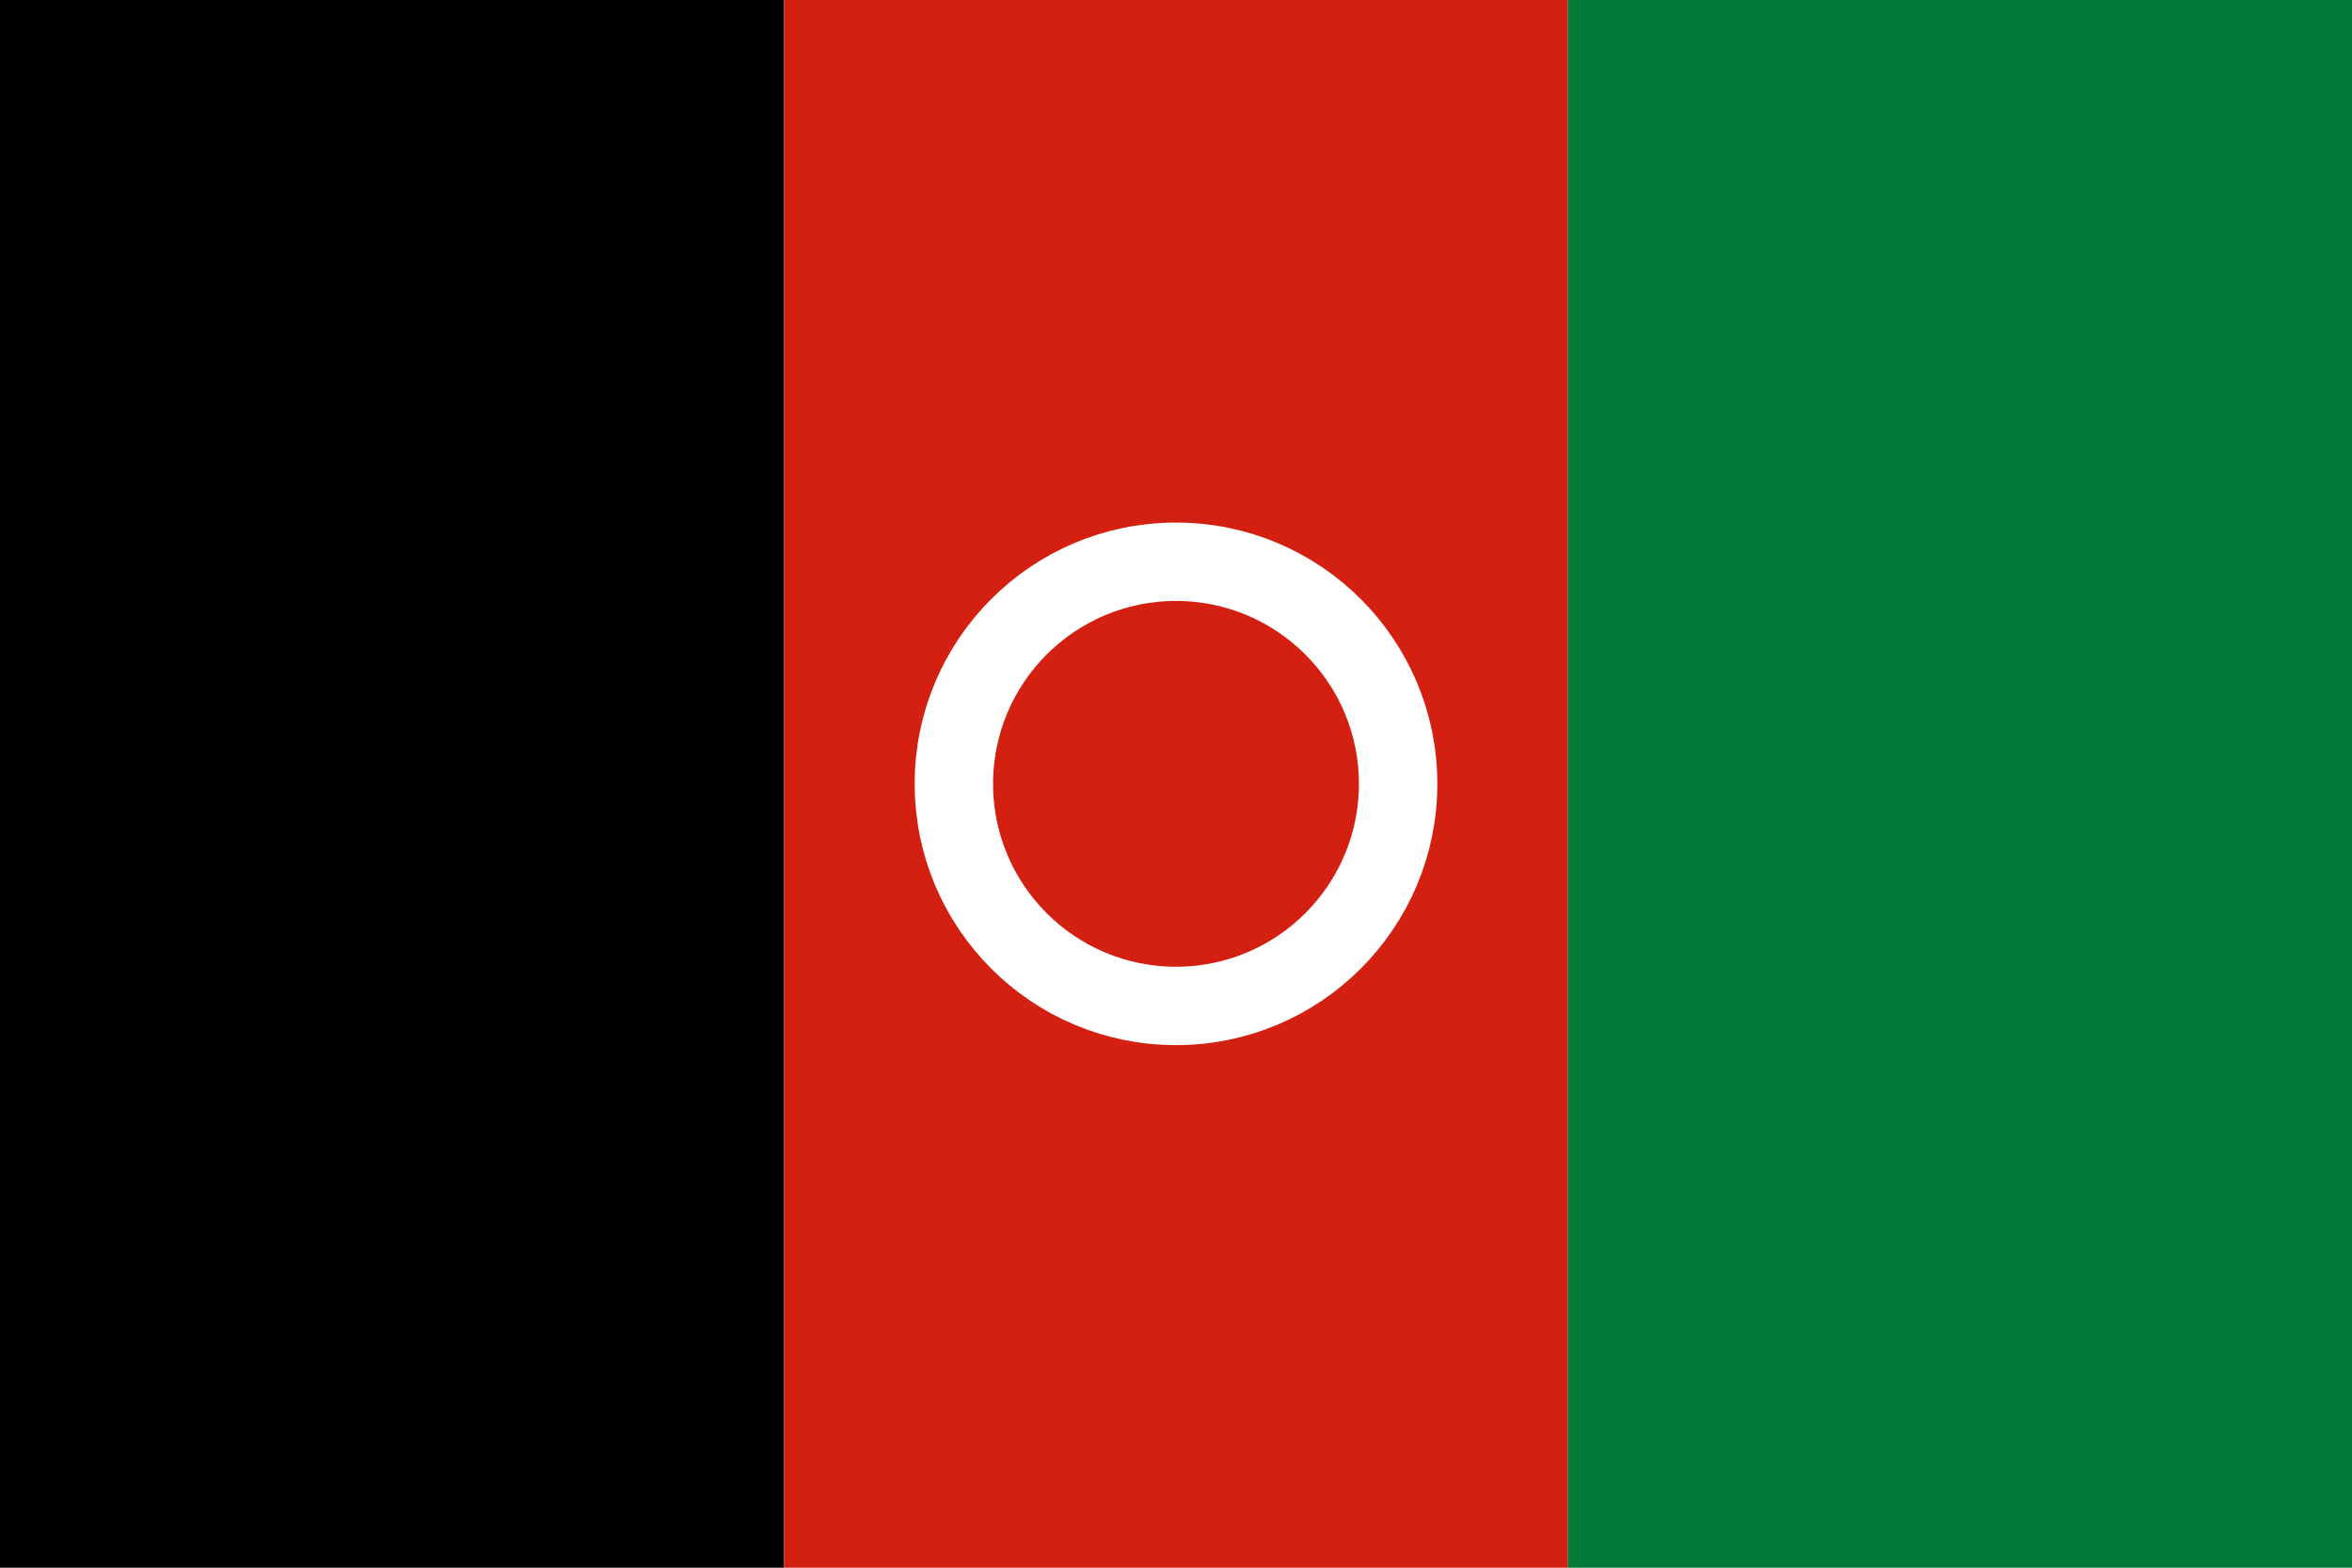
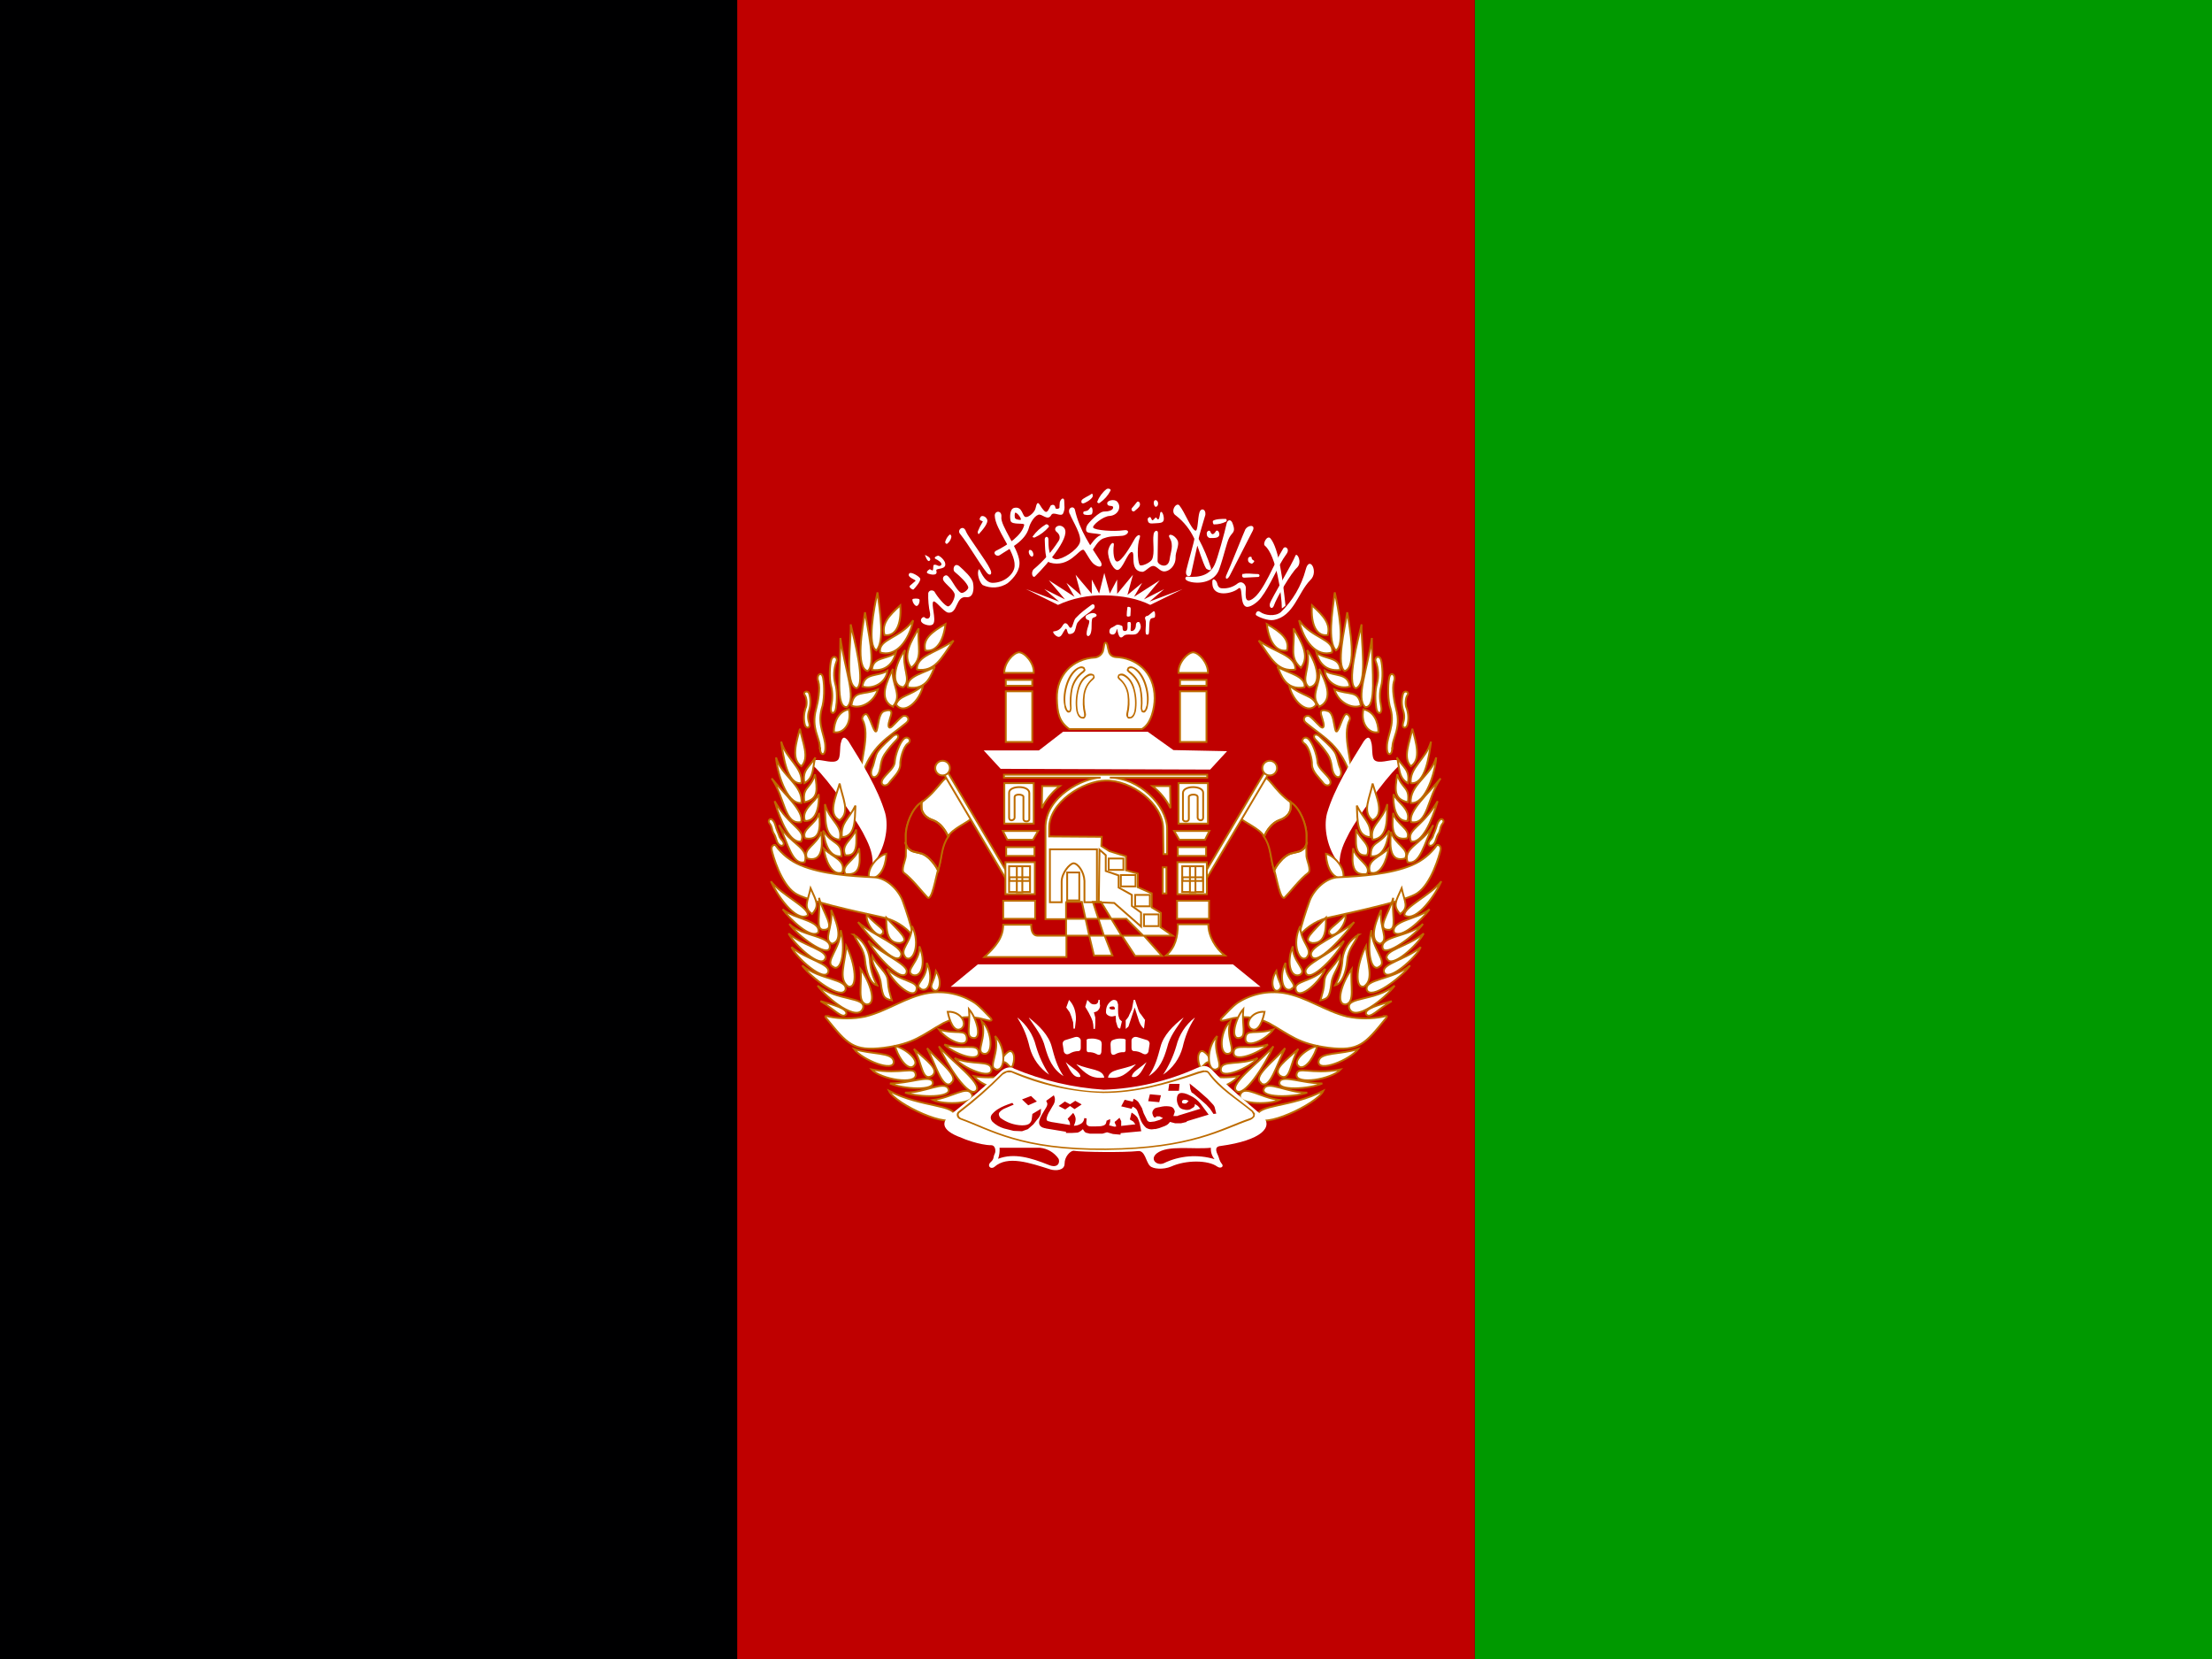
- <svg xmlns="http://www.w3.org/2000/svg" viewBox="0 0 36 24" role="img" aria-label="Afghanistan flag">
-   <rect width="12" height="24" fill="#000" />
-   <rect x="12" width="12" height="24" fill="#d32011" />
-   <rect x="24" width="12" height="24" fill="#007a36" />
-   <circle cx="18" cy="12" r="3.4" fill="none" stroke="#fff" stroke-width="1.2" />
+ <svg xmlns="http://www.w3.org/2000/svg" xmlns:xlink="http://www.w3.org/1999/xlink" id="flag-icons-af" viewBox="0 0 640 480">
+   <g fill-rule="evenodd" stroke-width="1pt">
+     <path fill="#000001" d="M0 0h640v480H0z" />
+     <path fill="#090" d="M426.7 0H640v480H426.7z" />
+     <path fill="#bf0000" d="M213.3 0h213.4v480H213.3z" />
+   </g>
+   <g fill="#fff" fill-rule="evenodd" stroke="#bd6b00" stroke-width=".5" transform="translate(1 27.3)scale(1.06346)">
+     <path d="M319.5 225.8h8.3c0 3.2 2 6.6 4.5 8.5h-16c2.5-2.2 3.2-5 3.2-8.5z" />
+     <path stroke="none" d="m266.7 178.5 4.6 5 57 .2 4.6-5-14.6-.3-7-5h-23l-6.6 5.1z" />
+     <path d="M290 172.7h19.7c2.6-1.4 3.5-5.9 3.5-8.4 0-7.4-5.3-11-10.5-11.2q-1.4-.1-1.9-1.3c-.5-1.6-.4-2.7-1-2.6-.4 0-.3 1-.7 2.4q-.6 1.3-2 1.6c-6.4.3-10.6 5-10.5 11.1.1 4 .6 6.4 3.4 8.4z" />
+     <path stroke="none" d="M257.7 242.8H342l-7.5-6.1h-69.4z" />
+     <path d="m296.4 219.7 1.5 4.6h3.5l-2.8-4.6zm-2 4.6 1 4.6h4l-1.5-4.6zm7 0 2.8 4.6h5.9l-4.6-4.6zm-34.5 10.4c3.1-2.9 5.1-5.3 5.1-8.8h7.6q0 3 1.8 3h7.7v-4.5h-5.6v-24.7c-.2-8.8 10.6-13.8 15-13.8h-26.3v-.8h55.3v.8H301c7.9 0 15.5 7.5 15.6 13.8v7h-1l-.1-6.9c0-6.9-8.7-13.3-15.7-13.1-6 .1-15.4 5.9-15.3 13v2.2l14.3.1-.1 2.5 2.2 1.4 4.5 1.4v3.8l3.2.9v3.7l3.8 1.7v3.8l2.5 1.5-.1 3.9 3.3 2.3h-7.8l4.9 5.5h-7.3l-3.6-5.5h-4.7l2.1 5.4h-5l-1.3-5.4h-6.2v5.8H267zm22.2-15v4.6h5.3l-1-4.6H289z" />
+     <path fill="none" d="M289.4 211.7h3.3v7.6h-3.3z" />
+     <path fill="none" d="M284.7 219.8h3.2v-5.6c0-2.4 2.2-4.9 3.2-5 1.2 0 2.9 2.3 3 4.8v5.8h3.4v-14.4h-12.8zm25.6 3.3h4v3.2h-4zm-2.4-5.3h4v3.1h-4zm-3.9-5.4h4v3.1h-4zm-3.3-4.5h4v3.1h-4z" />
+     <path fill="none" d="m298 219.8 4.2.2 7.3 6.4v-3.8l-2.5-1.8v-3l-3.6-2v-3.3l-3.5-1.2V207l-1.7-1.5z" />
+     <path d="M315.4 210.3h1v7.1h-1z" />
+     <g id="af-a">
+       <path d="M257.3 186.5c-1.2-2-2.7 2.8-7.8 6.3-2.3 1.6-4 5.9-4 8.7q.1 3 0 5.8c-.1 1.1-1.4 3.8-.5 4.5 2.2 1.6 5.1 5.4 6.4 6.7 1.2 1 2.2-5.3 3-8 1-3 .6-6.7 3.2-9.4 1.8-2 6.4-3.8 6-4.6z" />
+       <path fill="#bf0000" d="M257 201.9a10 10 0 0 0-1.6-2.6 6 6 0 0 0-2.4-1.8 5 5 0 0 1-2.4-1.5 4 4 0 0 1-.8-1.5v-2l-.3.3c-2.3 1.6-4 5.9-4 8.7v2.3q.2.8.6 1.3l1.1.8 2.7.7a7 7 0 0 1 2.6 2 11 11 0 0 1 1.8 2.6l.2-.8c.8-2.7.7-5.9 2.6-8.5z" />
+       <path fill="none" d="M249.8 192.4c-.5 3.3 1.4 4.5 3.2 5.1 1.8.7 3.3 2.6 4 4.4m-11.7 1.5c.8 3 2.8 2.6 4.6 3.2s3.7 3 4.5 4.8" />
+       <path d="m255.6 184.5 1-.6 17.7 29.9-1 .6z" />
+       <path d="M257.5 183.3a2 2 0 1 1-4 0 2 2 0 1 1 4 0zm15.2-24h7.2v1.6h-7.2zm0 3.1h7.2v13.8h-7.2zm-.4-5h8c.2-2.7-2.5-5.6-4-5.6-1.6.1-4.1 3-4 5.6z" />
+       <path fill="#bd6b00" stroke="none" d="M292.6 155.8c-1.5.6-2.7 2.3-3.4 4.3s-1 4.3-.6 6.1q.1 1 .5 1.5.3.5.6.5.5 0 .7-.3l.2-.8q-.2-3 .3-5.4a8 8 0 0 1 3-4.4q.4-.3.5-.7l-.3-.7q-.7-.5-1.5-.1m.2.4q.6-.2 1 .1l.1.2q0 .1-.3.4a8 8 0 0 0-3.1 4.6 17 17 0 0 0-.3 5.6l-.2.6s0 .1-.2 0q0 0-.4-.3l-.4-1.2q-.4-2.9.7-6 1.1-2.9 3-4z" />
+       <path fill="#bd6b00" stroke="none" d="M295.2 157.7q-2.3 1.2-3 4.2a14 14 0 0 0-.3 5.9q.5 2 1.6 2 .5.2.8-.3t.2-1q-.6-2.5-.3-5.1.4-2.6 2.2-4.1.5-.4.5-.8l-.2-.6q-.7-.5-1.5-.2m.2.5q.6-.2 1 0l.1.3-.3.4a7 7 0 0 0-2.4 4.4q-.4 2.8.2 5.2 0 .6 0 .8l-.5.1c-.3 0-1-.5-1.2-1.7-.3-1.7-.2-3.9.3-5.7q.8-2.9 2.8-3.8" />
+       <path d="M272.3 187.4h8v11h-8zm.5 17.4h7.7v2.4h-7.7zm-.2 4.1h8v8.7h-8zm-.6 10.5h8.7v4.9H272zm1.1-16.6h7l1.4-2.4h-9.6zm9.4-8.6.1-6h4.8a17 17 0 0 0-4.9 6z" />
+       <path fill="none" d="M273.6 196.7c0 1.3 1.5.8 1.5.1v-5.6c0-1 2.4-.8 2.4-.1v6c0 1 1.7.9 1.6 0v-7c0-2.2-5.5-2.1-5.5-.1zm0 13.3h5.7v7h-5.7z" />
+       <path d="M277.2 213h2v1h-2zm-3.5 0h2v1h-2zm2-3h1.5v3h-1.5zm0 4h1.5v3.1h-1.5zM244 139c.4 5.5-1.4 8.6-4.3 8.1-.8-3 1-5.1 4.3-8.1zm-6.5 12.3c-2.6-1.3-.7-11.5.3-15.8.7 5.5 2 13.3-.3 15.8z" />
+       <path d="M238.4 151.8c4.4 1.5 8-3.2 9.1-8.7-3.6 5-9.5 5-9 8.7zm-3.3 5.1c-3.4-.9-1.4-11.7-.7-16 .7 4.5 3.1 14.5.7 16zm1.2-.3c.2-3.7 3.9-2.7 6.5-4.7-.5 2-2 5.2-6.5 4.7zm-4.2 5c-3.4-1-1.4-12.6-1.6-17.4 1 4.2 4.2 16.3 1.6 17.4zm1.6-.5c2.8.9 6.5-1 6.8-4.3-2.5 1.7-6.3.4-6.8 4.3z" />
+       <path d="M229.5 166.7c-3.2.3-1.8-9.6-1.8-18.8 1.2 8.6 4.5 16.5 1.8 18.8z" />
+       <path d="M230.7 166.3c2.2 1 6.1-.7 7.2-4.4-4 1.7-6.6 0-7.2 4.4zm25.6-22.2c-.6 4.9-2.6 7.7-5.5 7.2-.8-3 1.6-5 5.5-7.2zm-7.8 12.4c4.9.7 6.6-3 10-7.9-4.7 3.4-10.2 4-10 8z" />
+       <path d="M247 156c-2.6-3.2 0-7.3 2-10.7-.4 5.1 1.3 8-2 10.7zm-1 5.3c-.4-3.2 5-3.9 7.4-5.6-.9 1.8-2 6.7-7.5 5.6z" />
+       <path d="M244.8 161.3c-3.7-.4-2.2-6.7.5-10.1-1.1 4.8 2 8.1-.5 10.1z" />
+       <path d="M242 166.6c-4.2-2-1.5-7.2 0-10.3-.6 4.1 2.8 7.2 0 10.2z" />
+       <path d="M242.8 166c2.2 3 6.5-.8 7.4-5.2-3.7 3.1-6.5 2.6-7.4 5.3zm-9.6 20.3c-.4-4.3 2.8-12 .5-16.2-.3-.6.7-2.1 1.4-1.2 1 1.5 2 5.7 2.5 4.1s.5-4.6 2-5.2c1-.3 2.3-.6 1.9 1-.4 1.4-1.2 3.4-.3 3.5.5 0 2-2 3.3-3 1-.8 2.6.6 1 1.8-4.8 4-9.5 5.9-12.3 15.2zm-8.7 64.5c-.6 0-1.3-.3-.6.6 5.7 7 7.3 9 15.6 8 8.3-1.1 10.3-3.4 16.2-6.7a15 15 0 0 1 11.2-1c1.6.5 2.6.5 1.4-.7s-2.5-2.7-4-3.8a18 18 0 0 0-12.7-2.7c-6 1-11.1 4.9-17.2 6.4a25 25 0 0 1-9.9 0zm47.8 12.5c1 .2 1.7 2.2 2.3.9.8-2.3.2-4-.8-3.9-1.2.3-3.1 3-1.5 3z" />
+       <path stroke="none" d="M220.6 183q-1.8-2 1-1.9c1.4 0 4.2 1 5.3.1 1-.7.5-3.7 1-5 .2-.9.7-2 2-.2 3.6 5.8 8 12.8 10 19.6 1 3.8 0 9.8-3.4 13.8 0-3.4-1.2-5.7-2.7-8.6-2-3.7-9.1-14-13.2-17.9z" />
+       <path d="M235.5 213.4c4 0 4.7-5.3 4.7-6.8-2 .4-5.4 3.7-4.7 6.8zm34.5 51.9c2.8.6 2.7-6.2-.2-9.1 1.3 4.4-2 8.4.1 9zm-1.2-.1c.2 3.2-8-.4-10-3 4.8 2.1 9.8.4 10 3zm-3.5-4.6c.3 3.1-7 .3-9.3-2.1 4.9 1.6 9-.5 9.3 2zm1.3.4c2.9.7 2.4-6.4-.4-8.8 1.4 4.7-1.8 8.1.4 8.8zm-3-4.3c2.9.7 1.2-5.4-.9-7.8.4 4.4-1 7.5 1 7.8zm-1.5 0c.3 3.2-5.4.8-7.6-2.3 4.8 1.5 7.3-.3 7.6 2.3zm-1.5-2.5c1.8-1.3-.1-4.8-3.7-4.6.4 2.1 1.6 5.9 3.7 4.6zm14 14.7c.1 3.2-8 1.6-10.6-1.8 5.2 1 10.3-.8 10.5 1.8zm-32.4-5.8c.3 3.2-8.6-.4-10.8-3.4 4.7 1.6 10.5.8 10.8 3.4zm5.4 1.3c1.9-1.3-1.9-4.7-5-5.5.4 2.1 3 6.8 5 5.6zm.6 2.3c.2 2.9-9.5 1.3-12-1.4 8.3 1.5 11.7-1.1 12 1.4z" />
+       <path d="M252.8 268.6c1 2.7-8.3 2-11.6.5 5.3 0 10.8-2.4 11.6-.5z" />
+       <path d="M257.1 270.6c1 2.4-7.6 2.4-11.8 1 5.6 0 10.8-3.4 11.8-1zm6.3 1.3c1.6 2.9-7.6 3.1-10.5 1.7 5.2-.7 9.2-4 10.5-1.7zm-10.7-4.9c-2.9 1.8-2.7-3.6-5-7.3 3.6 3.3 7 5.6 5 7.3z" />
+       <path d="M257.9 269c-2.4 2.1-4.4-5.3-6.6-9.5 3.6 4 8.8 7.7 6.6 9.4zm6.8 2c-2 2.4-8-7-10.2-12 3.3 3.9 11.8 10 10.2 12zm-5.8 7.2c-1 3.6-16.2-3.4-18-7.1 8.8 4.6 18.2 3.6 18 7zm-48.7-73.8c-.4-.5-1.4 0-1.2 1.1.3 1.5 2.5 9.2 6.3 11.8 2.7 2 17 5.1 23.4 6.5q5.3 1 8.9 5.3a94 94 0 0 0-3-9.8c-1.2-3-4.4-6.2-7.8-6.3-6.1-.3-14.1-.8-20-3.3a16 16 0 0 1-6.7-5.3z" />
+       <path d="M245.5 234.9c2 1.4 4.1-3.7 1.7-8.6-.1 4.7-3.8 6.3-1.7 8.6z" />
+       <path d="M247.4 239.6c2.7.8 3.5-4 1.8-7.8.3 4.1-4.3 6.6-1.8 7.8z" />
+       <path d="M249.5 243.4c2.6 1.3 3.5-3.6 1.7-7.1.2 4.5-3.7 5.9-1.7 7z" />
+       <path d="M248.4 243.7c-1 3-7-2.7-8-5.8 3.7 3.7 8.7 3.2 8 5.7z" />
+       <path d="M245.7 239c-1.2 3-8.7-5-10.4-8.7 3.7 3.7 11.2 6.5 10.4 8.6z" />
+       <path d="M244.2 234.3c-1.2 3.5-9.3-5.8-11.7-9.1 4 3.6 12.6 6.6 11.7 9.1zm-.3-3.4c3-.6-.1-3-3.7-6.9-.1 4.1.5 7 3.7 6.9z" />
+       <path d="M239 228.5c1.3-1.3-1.1-1.9-4.1-5.3-.5 2.3 2.8 6.5 4.2 5.3zm14 15.2c1.6 1 2.6-2.3.7-5.2-.5 3.2-2.1 4-.7 5.2zm-34.2-20.3c-3.3 2-8.6-6-10-9.3 2.9 3.8 10.6 7.2 10 9.3z" />
+       <path d="M221.7 228c-1.9 2-7.7-3.5-9.7-6.3 3 2.7 10.5 3 9.7 6.3z" />
+       <path d="M224.8 232.2c-.6 2.8-9-3.5-11-6.5 3.6 3.5 11.6 3.2 11 6.5z" />
+       <path d="M223.5 235.3c-1.3 2.5-8.2-3.8-9.9-7 4.3 3.6 11 4.5 10 7zM220 223c2.1-2.3 1.2-3.4-.4-7-.8 3.7-2.1 5.2.4 7zm2.9 4.3c4 .2 0-4.6-1-8.7.4 4.6-1 8.3 1 8.7z" />
+       <path d="M225.4 231.1c2.7-.6 2-4.5-.2-9.2.5 5.1-2.3 8 .2 9.2zm-1 7.7c-1 3-8.8-4-10-6.8 4 3.4 10.7 4.5 10 6.8z" />
+       <path d="M229.1 243.6c-1.1 3-9.3-3.2-11.8-6.6 4.9 4 12.4 3.6 11.8 6.6z" />
+       <path d="M233.9 248.5c-1.3 4.3-9.9-2.6-12.4-6 5.4 4.2 13 3 12.4 6zm-8-11c2.3 1.1 3.2-5.4 1.9-10.1 0 5-4.7 8.8-2 10z" />
+       <path d="M229.8 242.7c2.8.8 2-6.3-.5-11-.3 4.7-2.3 9 .5 11zm5 4.9c3 .1 1-6.1-1.6-9.6.4 4.5-1 9 1.6 9.6zm-5.5 2.6c-1 1.6-3.2-1.3-7-3.5 3.4 1 7.4 2 7 3.5zm-1.8-52.7c3-2.2.7-6.2 0-10-1 3.6-3.4 8.4 0 10zm0 5.3c-4.5-.5-3.8-6.1-4-9.7 1.4 4.9 5 5.7 4 9.8zm.6-.7c3.7-.2 3.5-4.4 3.7-8.6-1.9 3.9-4 4.5-3.7 8.6z" />
+       <path d="M228 207.3c-3 .3-4.4-2.6-5-7 2.7 4.1 5.1 2.8 5 7zm1-.3c3.7.5 3-3.8 3-7-1.2 3-4.2 4-3 7z" />
+       <path d="M223.2 205.2c.3 2.8 2.1 7.6 5 6.5 1.1-3.4-2.6-4.1-5-6.5z" />
+       <path d="M229 212c-1.2-2.4 3-3.7 3.8-6.9.5 4.6.1 7.6-3.8 7zm-11.9-29.2c2.3-2.4.3-6.4-.4-10.2-1 3.6-2.5 8.4.4 10.2zm0 4.6c-4 .5-5-7.7-5.5-11.3 1.4 4.9 6 7 5.5 11.4zm.8 0c2.8-1.5 2.2-4.7 3-7-1.8 2.9-3.6 3.3-3 7z" />
+       <path d="M217 192.8c-4.1.3-6.6-8.8-6.8-12.4 1.3 4.9 7.4 7.5 6.9 12.4zm.9-.2c4-.9 3.5-3.5 2.9-7.6-1.3 4.2-3.5 3.3-2.9 7.6z" />
+       <path d="M217 198c-4.6.8-4.3-6.6-8-11.9 3.2 4 9 9 8 11.9zm1-.3c3.6.2 4-5.1 3.8-7.3-.9 2.2-5 4.2-3.7 7.4z" />
+       <path d="M209.8 192.3c1.7 5.7 4.2 11.4 7.2 11 1.5-3.3-2.9-3.7-7.2-11z" />
+       <path d="M218.1 202.4c-1.2-2.5 3-3.7 3.8-6.9.5 4.6.1 7.6-3.8 6.9zm-7.1-3.6c2.5 5.1 3.6 11 7 10.1 1.3-4-3.8-4.8-7-10.1z" />
+       <path d="M218.7 208c-1.5-2.8 2.7-3.7 3.8-7.4.5 4.8 0 8.3-3.8 7.3zm7.2-34.5c2.4.6 5-2.1 4.1-6.2-2.8.6-4 3.2-4.1 6.2zm-7.9-2.1c.2 1.2 1.7 1.3 1.2-.4a5 5 0 0 1 0-3.4 8 8 0 0 0 0-4.6c-.4-1-1.8-.4-1.2.4s.7 2.8.2 3.7q-.7 2.2-.2 4.3zm22.9 16c-1 1.3-2.9.4-1.4-1.5 1.2-1.5 3-2.8 3-4.4.2-2 1.3-5 2.4-6.1s2.4.4 1.2 1.2c-1.3.8-2.2 4.4-2.1 5.8-.1 2-2 3.5-3.1 5zm-3-2.3c-1 1.4-2.4.5-1.6-1.7.7-1.5.8-3.5 1.6-4.6 1.2-1.7 3-3.1 4.1-4.2 1.2-1 2 0 1 1a27 27 0 0 0-3.3 4c-1.4 2.2-.8 4-1.8 5.5zm-15.7-7.2c-.1 2 1.5 2.4 1.4-.4 0-3-2.2-5.8-1-10.3.8-2.2.8-6.3.4-8.4s-2-.8-1.3.9c.6 2-.1 5.6-.6 7.5-1.5 5.4 1.2 8 1 10.7zm4.3-11c-.2 1.9-1.8 2-1.3-.5q.6-2.9 0-5.3c-.6-2.1-.4-5.7 0-7.2.5-1.6 2-.7 1.4.5a10 10 0 0 0-.3 5.9c.6 2 .5 4.8.2 6.7zM210.9 204c.8.9 2 .3 1-1-1-1-.7-1.2-1.3-2.4-.6-1.4-.5-2.1-1.2-3-.7-1-1.6 0-1 .7.8 1 .6 1.6 1 2.5 1 1.5.7 2.3 1.5 3.2zm20.4 24.6a9 9 0 0 1 4.4 6.7 16 16 0 0 0 2 7.1c-2-.5-3-3.7-3.3-6.8-.3-3.2-2-4.5-3-7zm5.1 5.9c1.7 3.1 4 4.3 4.2 6.6.2 2.7.4 2.8 1.1 5.4-2-.5-2.5-.7-3-4.7-.3-2.8-2.6-4.7-2.3-7.3z" />
+       <path stroke="none" d="M289 263.3c1 1.8 2 4.5 4 4 0-1.3-2.1-2.3-4-4m3 .6c3.7 1.6 7 1.2 7.5 3.6-3.6.4-5-1-7.6-3.6zm-16.1-12.7a14 14 0 0 1 5 7.7 29 29 0 0 0 3.6 7.8 13 13 0 0 1-5.3-7.4c-.7-3-1.6-5.3-3.3-8zm3.1 0c2.8 2.2 5.4 4.8 6.2 7.9.8 2.9 1.3 5.1 3.2 8-3-1.9-4.1-4.7-5-7.8-.7-3-2.5-5.2-4.4-8zm9.2 7.3a1 1 0 0 1 .7-1.2l2.6-.8c1-.3 1.6.4 1.6.9v2q0 .9-.7.9-1.2 0-2.4.7-1 .5-1.5-.5zm10.6 0q0-1-.6-1.2a5 5 0 0 0-2.4-.4q-1.3 0-1.1.6v2.1c0 .8 0 .8.4 1q1.3-.1 2.5.6.9.4 1.1-.6z" />
+     </g>
+     <use xlink:href="#af-a" width="100%" height="100%" x="-600" transform="scale(-1 1)" />
+     <g stroke="none">
+       <path d="M328.5 286.6q-.1 1.8 1 3.1a19 19 0 0 0-13.8 1.1c-1.8.8-4-1-1.9-2.7 3-2.3 9.7-1 14.7-1.5m-57.5 0a7 7 0 0 1-.4 3c4.4-1.7 9.1-.2 13.6 1.6 3 1.3 3.3-1 2.8-1.7a7 7 0 0 0-5-2.9zm3.8-21.7q-2-.7-4 1.4c-4.3 4.2-9.4 8.3-13.5 11.6-1.5 1.3-3 3.7 3.4 6 .3.2 5 2 8 2 1.3 0 1.3 1.8 1 2.3-.5 1-.1 1.4-1.1 2.3-1.1 1 0 2.1 1 1.3 3.6-3.2 9.6-1.1 15.3.7 1.4.4 3.8.3 3.8-1.6s1.5-3.4 2.4-3.5c2.4.4 14 .5 17.5.1 2-.3 2.2 2.9 3.3 4 .8.9 3.7 1.1 5.8.2 4-1.8 10-1.8 12.5 0 1 .7 1.9 0 1.3-.7-.8-1-.7-1.6-1.1-2.4-1-2-.2-2.4.8-2.5 11-1.5 14.6-5.2 11.2-8.3-4.4-3.8-9.2-7.7-13.4-12.2-1.2-1.2-2-1.7-4.3-.7a67 67 0 0 1-25.3 5.9 76 76 0 0 1-24.6-5.8z" />
+       <path fill="#bd6b00" d="m326.6 265.5-1.6.4c-9 3.2-17.2 5.4-25.7 5.4-8.3 0-17-2.4-24.9-5.6a2 2 0 0 0-1.5 0q-.8.2-1.3.7a116 116 0 0 1-11.8 10.3c-.7.5-.6 1.8.5 2.2 8.3 3 16.4 8.5 39.6 8.3 23.5-.2 31.8-5.6 39.2-8.1q.8-.3 1.3-1l.1-.8-.6-.8c-4.3-3.5-8.8-6.3-11.8-10.4q-.5-.7-1.5-.5zm0 .5q.9 0 1.1.3c3 4.3 7.7 7 11.9 10.5l.4.7v.4q-.3.5-1 .7c-7.6 2.6-15.7 8-39 8.2-23.2.2-31.2-5.3-39.5-8.3-.8-.4-.7-1.2-.4-1.4q6.4-4.9 11.8-10.4l1.1-.6h1.2a68 68 0 0 0 25 5.6c8.7 0 17-2.2 26-5.3l1.5-.4z" />
+       <path d="M269.7 114.6c0-1.4 2-1.5 1.8.4-.3 2.3 4.5 8.3 4.9 12 .3 2.5-1.5 4.6-3.2 6a7 7 0 0 1-6.8.5c-.9-.8-1.7-3.3-1-4.3.2-.3 1.3 3.7 3.7 3.7 3.3 0 6-2.5 6-4.7.2-3.8-5.3-9.8-5.4-13.6m9.5 9.4c.6-.4 1.4 1.3.8 1.7s-1.5-1.3-.8-1.8zm1.5-3.5c-.3.2-.8 0-.7-.2a12 12 0 0 1 3.6-3.3c.4-.2 1 .4.8.7a11 11 0 0 1-3.7 2.8m12.6-10c.3-.6 2.1-1.3 2.6-1.7.4-.5.6.4.4.7-.3.7-1.9 1.7-2.6 1.8q-.6-.1-.4-.7zm4.3.3a8 8 0 0 1 2.5-3.4c.5-.3 1.3 0 1.1.4a9 9 0 0 1-2.9 3.3c-.3.3-.8 0-.7-.3m-3.7 2.7q-.3.5.1.8 1 .3 2 0c.6-.4.3-2.9-.5-1.6-.6.8-1 .6-1.6.8m-7.3 5.6c-1.3-1 .4-2.4 1.7-1.4 2.7 2-4 9.8-7.6 13.4-.7.7-1.3-1-.4-1.9a34 34 0 0 0 6.7-7.6c.4-.5.7-1.6-.4-2.5m15.3-6.6c.1-1-1.6 0-1.6-1.3 0-.7 1.9-1.2 2.7-.4 1.3 1.4.3 3.7-2 3.9-1.8 0-5 2.7-4.5 3.2.5.7 5.4 1.1 8.3.7 1.8-.3 1.4 1.3-.4 1.5s-3.2 0-4.8.6c-2 .5-2.8 3-3.9 4-.2.2-.8-.8-.6-1.2.8-1.2 2-3 3.4-3.6.8-.3-2.4-.4-3.4-.7-.8-.2-.6-1.3-.3-1.9.4-.8 3.4-3.9 4.7-3.8 1.1 0 2.3-.3 2.4-1m5 .2q.8-.9 1.5-1.8c.3-.3.9 0 .8.8-.1.7-1 1.2-1.5 1.7-.5.3-1-.4-.7-.7zm6.5-2.3c.9 0 1 1.6.2 1.8-.6.2-1-1.7-.2-1.8m-2.1 5c0 1.5.7 1.4 2 1.3s2.4 0 2.4-1.2c0-1.3-.7-2.5-1-1.6-.1.8-.3 2.2-.8 1.6-.4-.5-.2-.6-1 .2-.5.5-.5-.2-.8-.6-.2-.3-.8.2-.8.4zm-9.2 7.2c-.3 1.9 0 4.5.9 4.5 1.2 0 3.6-4 4.8-6.2.7-1.2 1.8-1.4 1.3-.1-.7 1.9-.6 6 0 7.2.4.6 3-.6 3.4-1.5.8-1.7.1-4.8.4-6.7.1-1.2 1.3-1.5 1.2-.3l-.1 7.5c0 1 2.9 2.4 3.3-.6.2-1.8 1.2-3.7 0-5.7-.8-1.3 1.1-1.2 2.1.6.7 1.2-.6 3.2-.5 4.7 0 2.4-1.8 3.8-3.1 3.8-1.2 0-2-1.5-3-1.5s-2.2 1.7-3 1.6c-3.6-.2-1.7-5.3-2.8-5.4-1.2 0-2.5 5-4 4.9-1.4-.2-3-4.2-2.3-5.8.5-1.6 1.5-2 1.4-1m16.9-8c-1.7-1 0-3.7.9-2.8 1.6 2 3.2 6.5 4.4 6.9.7.2.6-3.4 1.1-5 .4-1.3 1.8-.9 1.6.7-.1.5-2 6.4-1.8 6.6a47 47 0 0 1 3.3 7.8c.3 1.2-1.1.4-1.3.2-.9-1.4-2.4-6.5-2.4-6.2l-1.7 7.7c-.2 1-1.7.8-1.3-1 .3-1.4 2.3-8.3 2.2-8.6a17 17 0 0 0-5-6.3" />
+       <path d="M322 131.2c-.4 0-1.2 1 1.2 1.5 3.1.6 6.6-.5 7.6-3.6 1.3-3.7 2-7.2 2.7-8.5.8-1.5 1.8-1.4 1-3.6-.5-1.7-1.5-1.2-1.7-.3-.5 2.3-2.6 10-3.3 11.3q-1.8 3.8-7.5 3.2" />
+       <path d="M328.4 119c-.4-.7-1.2 0-1 .7a1 1 0 0 0 1.2 1c.7 0 2.2.1 2.2-1 0-.8-.7-1.5-1.1-.6q-.8 1.1-1.3 0zm.7-3c-.2.2 0 1.1.3 1a7 7 0 0 0 3.3-.8c.2-.2.1-.7-.2-.7-1 0-2.6 0-3.4.5m8.8 2.3c.8-1.2 2.8-1.3 2 .4l-6.3 12.3c-.8 1.4-1.4.7-.8-.4.7-1.4 4.9-12 5.1-12.3" />
+       <path d="M330.2 133c-.2-.8-1.5-2-1.3.2.2 3.8 5.5 2.6 7 1.3s.3 4.3 2.2 4.9c1 .3 3-1.1 4-2.4 2.7-3.5 4.5-8.6 7-12 1-1.4-.5-2.4-1-1.3-2.4 3.8-5.2 11.6-8.3 13.6-2.5 1.6-1.7-2-1.8-3.2-.1-.8-1.1-2-2.4-.9a6 6 0 0 1-3.7 1.2c-.7 0-1.4 0-1.7-1.4" />
+       <path d="M339.6 126c0-.3-1.1-.4-1 .7 0 .8 1 1 1.1 1 1.5-1.2-.3-.6-.1-1.8zm-2.3 4.4c-.3 0-.6 1 .2 1.1l3.9-.2c.4 0 .6-.9-.4-.8-1.2 0-2.7-.3-3.7 0zm-62-16.6c.5 0 1.6 1.4 1.5 1.9 0 .2-1.2 0-1.5-.3s-.2-1.6 0-1.6m-5.3 10.4c-1 .6.2 1.7 1 1.2 2.8-1.9 7-3.8 8-7.5.3-1.2 1.4-3.1 2.5-3.5 1-.5 2.6 1.9 3.6 0 .6-1 2.7.7 3.2-.4.6-1.3.3-2 .3-3.4 0-.8-.7-1-1.2.3q-.1 1-.1 1.6-.4.4-1 .2c-.2-.2 0-.7-.6-1q-.4-.1-.8.2c-.7 1.3-1 2.5-2.1 1-.9-1-1.4-3.1-2-.3-.2 1-1.7 2.4-2.6 2.4-1.1 0-.8-3-3.2-2.5-1.3.3-1.2 2.7-1 3.5.3 1.3 4 .4 3.7 1.2-.6 2.7-4.4 5.4-7.7 7m-22.7 13.2c-.1.5.5 1.7 1.1 1.8.6 0 1-1.3.8-1.8-.2-.3-1.8-.3-1.9 0m3.3 4.9c-.4-.4-1.6.7-.6 1.5.5.5 2.5 1.1 3 .2.8-1.2-.7-5.5 0-6 .5-.5 2.8 2.8 4 3 2.7.4 2-4.6 5-4.2 1.9.2 2.1-2.2 1.8-3.8-.2-1.5-2.6-3.6-3.7-4.6-1.4-1.2-2.1 1-1.2 1.6 1.2 1 3.3 2.9 3.6 4.1.1.6-1.4 1.8-2 1.5-1.4-.8-2.6-4-3.8-4.7-.4-.2-1.4.3-1 1.3.6 1.1 3 2.7 3.1 3.9.1 1-1 3.2-1.8 3.2s-3-2.7-3.7-4c-.4-.5-1.5-.5-1.7.4a22 22 0 0 0 .5 5.5c.2 1.6-.9 1.7-1.5 1.1m-4-8.6c-.4.4.8 1.2 1 1 .4-.4 2.1-2.3 1.8-3-.3-.6-2.6-2-3-1.3-.7 1.1 2.2 1.7 1.7 2zm4.1-8.4s.8 2.5 1.4 1.4c.4-.7-1.4-1.4-1.4-1.4m1.2 4c-.2 0-1 .7-.5 1 .8.4 2.9.8 2.4-.7-.3-.9 3.2 0 2.3-2.4a4 4 0 0 0-1.7-1.7c-.4 0-1.5.5-.8.9.5.2 2 1.1 1.5 1.7-.7.6-1.1-.3-1.9-.1-.4 0-.1 1.2-.4 1.5 0 .2-.7-.4-.9-.3zm5.5-9.5a4 4 0 0 0-1.2 2q.1.5.5.5a3 3 0 0 0 1.2-1.9c0-.3-.2-.8-.5-.6m2.8-.3c-.8-1 1-2.6 1.7-.5.5 1.3 5.5 7.9 6.5 10.1.8 1.5 0 2.1-.9 1-2.5-3.2-4.6-7.2-7.3-10.6m5.2.1c.9-1 2.7-3 2.2-4s-1.5-1-1.7-.7c-1 1.3.8 1 .5 1.4q-.8 1.3-1.3 2.6c-.1.3.1.9.3.7m77.8 3.2c-.7-.5.6-3 1.5-2 2.3 2.7 3.4 11.6 4.1 18.3 0 0-1 .9-1 .7 0-3.5-1.5-14.4-4.6-17m-53.1-8.6c-.8-1.8 1.1-2.4 1.4-1.2 1.3 5.8 4.5 10.2 7 14.1.7 1.2 0 2-1.7.8-1.2-.8-2.5-3.9-3-4-1.2-.2-3.8 5-9.1 3.5-1.4-.4-1.3-4.5-1.4-6.3 0-.9 1-1 1 0 0 1.7 0 5.2 2.1 5.4 1.8 0 5.6-2.4 6.4-4.4s-1.9-5.9-2.7-8z" />
+       <path d="M344.6 138.4c.4-1.2 6.1-10.8 6.9-12.9.4-1 2 1.8.4 3.3-1.4 1.2-5.5 8-6.3 10.4-.4 1-1.4.5-1-.8" />
+       <path d="M354.3 129.3c1-4 3.6.6 1.3 2.8-3.4 3.4-4.5 9.9-10 10.9-1.4.3-4-.7-4.8-1.3-.3-.2.2-1.6 1.1-.9 1.3 1 4.1 1.3 5.6.1a25 25 0 0 0 6.8-11.6m-57 12.7c-.3.3-1 .3-1.1.7-.3 1.4 0 2.2-.3 3.6s-1.3 1.4-1.2.3c0-1.4 1.3-3.5.4-3.6-.6-.1-1-.9-.4-1.3q1.5-.9 2.4-.4.5.3.2.7" />
+       <path d="M296.5 140c-1.4 1.4-2.8 1.9-4.1 3.5-.6.6-.5 1.5-.9 2.4-.3.9-1.4 1-1.7.9-.5-.4-.4-2-1-1.2s-.9 2-1.7 2-2-1.5-1.3-1.5c2.3-.3 2.2-2 3-2.2 1-.1 1 1.5 1.7 1.2.4-.2.7-2.1 1.2-2.6 1.5-1.6 2.7-2.4 4.3-3.6.7-.6 1.3.5.5 1.2zm5.3 5c-1.2.2-1 1.7-.6 1.8.5.3 1.4.4 1.7-1.3.2-.7.3 3.5 1.8 1.9 1-1 3.1.2 4-1 .7-.9 1-1.5.4-2.7-.2-.3-1-.2-1 .7s-.5 1.7-1.3 1.6c-.4-.1.2-1.9-.2-2.4a1 1 0 0 0-.7 0c-.3.4.3 2.2-.6 2.4-1.2.2-.6-1.2-1-1.4-1.7-.8-1.8.2-2.5.3zm9-3c.9-.2.6-.2 2-1.3.5-.4.6.8.5 1.3 0 .7-1 .2-1.3.9-.4.9-.2 3-.4 3.8 0 .4-.8.4-.8 0-.2-1 .1-2 0-3.3 0-.4-.5-1.1 0-1.3zm-5-2.5q-.2 1.3-.2 2.3c0 .5 1 .2 1 .1 0-.8.2-2 0-2.3q-.5-.3-.8-.1" />
+       <path d="m299.5 130.2-1.4 5.6-2-3.8v3.9l-4.4-5.2 1.5 5.6-4-3.4 2.2 3.8-7-4.5 4.4 5.2-5.6-2.8 4 3.4-9-3.4 8.7 4.3a29 29 0 0 1 12.6-2.6q7.5.1 12.5 2.6l8.8-4.3-9 3.4 4-3.4-5.5 2.8 4.3-5.2-7 4.5 2.2-3.8-4 3.3 1.5-5.5-4.3 5.2V132l-2 3.8z" />
+     </g>
+   </g>
+   <path fill="#fff" d="m311.3 295-.3 2.6h-.4l-.1-1.8-.5-1.6-.5-1.3-1-1.4.8-2.2a7 7 0 0 1 1.5 2.4 9 9 0 0 1 .5 3.2m7-4.2q0 1-.5 1.5-.3.5-1.3.7l.4 1.5v2l-.1 1.3h-.4l-.1-1.3-.2-1-.4-1-.7-1.4-1-1.7.6-2 1 1q.4.3 1 .3 1.2 0 1.2-1.3h.4v1.4m6.4 4.8-.5 2.1q-.6 0-.8-.7l-.4-1.3-.1-1.7-1 .2a2 2 0 0 1-1.3-.4 1 1 0 0 1-.5-1q0-1.4.7-2.3.8-1 1.5-1.1.7 0 1 .4l.3.9v2q0 1.3.3 1.9 0 .4.8 1m-2-3.5q0-.9-.8-.8l-.6.1q-.2.1-.2.3 0 .5 1 .5zm8.7 3-.3 2.6q-.8-.5-1.4-2l-1.3-4.1-1.8 5.5-.8.7v-2.5q.9-1 1-1.5l.8-1.7.5-2.7h.4l.9 2.7q.3 1 .9 1.6l1 1.4" />
+   <path fill="#bf0000" d="M350.8 319.4q.6.6.7 1.2l.4 1.6-.8.1-1-1.5-1.1-1.2-1.7-1.5-2-1.7q-.6-.3-.6-.5l-.3-.8-.2-1.6 2.7 2.2 2.5 2.2zm-9.5-5.8-.2 2H338l.3-2zm8.4 8.9-7.6 2.3-1.3-2 6.5-2-.7-.8-.9-.6a1 1 0 0 1-.4 1l-1 .6a3 3 0 0 1-1.8 0 2 2 0 0 1-1.3-.7 4 4 0 0 1-.7-2.2q0-1.5.9-1.8 1.1-.3 3 .7a8 8 0 0 1 3 2.4zm-5.8-4-.8-.3h-.6l-.5.3v.6l.5.2h.6l.4-.3zm-8-1.6-.5 2-3.2-.3.5-2zm7.5 7.7-1.7.4H340l-1.5-.4q-.5.8-1.5 1.2l-1.6.6-1.2.3-1-2 1.1-.3 1.3-.4.9-.5-1-.5h-.9l-.2.3h-.5q-.8-1.2-.3-2c.5-.8.9-.8 2-1a7 7 0 0 1 2.6-.2q1.2.1 1.5.9.2.3.2.7l-.4 1.2h1.1l1.7-.3zm-8 1.8-1.6.3a3 3 0 0 1-2.2-.4 6 6 0 0 1-1.7-2.6l-.8-2.2a2 2 0 0 0-.8-1l-.9-.5.6-2.1q.9.4 1.4 1l1 1.7.5 1.5 1.1 2.2q.5.4 1 .3l1.7-.2zm-7-7.5-1 1.9-3-.7 1-1.9zm1.8 8.4-7.5.7-.4-2 6.2-.7-.6-.8-1-.6.5-2q1 .6 1.6 1.3.5.8.8 2.1zm-6 1-2.2-.2-1.7-.5-1.3.4h-3.7l-1.2-.3q-.4-.3-.8-1a4 4 0 0 1-1.5 1l-1.7.1h-1.7l.2-2.1h1.7q1.2.1 2.1-.4a2 2 0 0 0 1.3-1.8l.7.1-.1 1.3q0 .4.3.7.4.3 1 .3h1.5q1.5 0 2-.2.9-.2 1-1.1l.1-.4s.3 0 .5-.2l.5-.2v.7l-.3 1.1 2 .5q.1-.3-.1-.7l-.3-.6.1-.3.3-.2 1-.9.5 1v1zm-11.3-8.7-2 1.3-1.3-.9-1.4 1-1.9-1 1.8-1.3 1.5.8 1.5-1 1.8 1m-3 8.2-7.3-1.2.8-2 6.2 1q0-.6-.2-1l-.5-.8 1.6-1.7q.6.8.7 1.6t-.5 2.1zm-6.1-1-1.6-.3q-1.3-.3-1.5-1.2-.3-.9.8-2.8l1.2-2q.4-.7.3-1.2l-.3-.7 2.2-1.6q.4.8.3 1.4 0 .8-.7 1.8l-.8 1.4a6 6 0 0 0-.9 2.2q0 .6.5.7l1.6.4zm-3.8-8-2.5 1.1-1.8-1.7 2.6-1zm-1 6.6-1.6 1.4-1.7.6-2.4-.1-2.8-.7a8 8 0 0 1-3.4-2q-.9-1.2 0-2.2a7 7 0 0 1 2-1.6q1.1-.7 3.8-1.6l.4.5-2.8 1.2q-.8.4-1.3 1t.2 1.6a11 11 0 0 0 6.3 2.2q1.8 0 2.3-.7.4-.4.5-1l.2-1.6 2.5-1.5-.1 1.5a4 4 0 0 1-1 1.6z" />
</svg>
